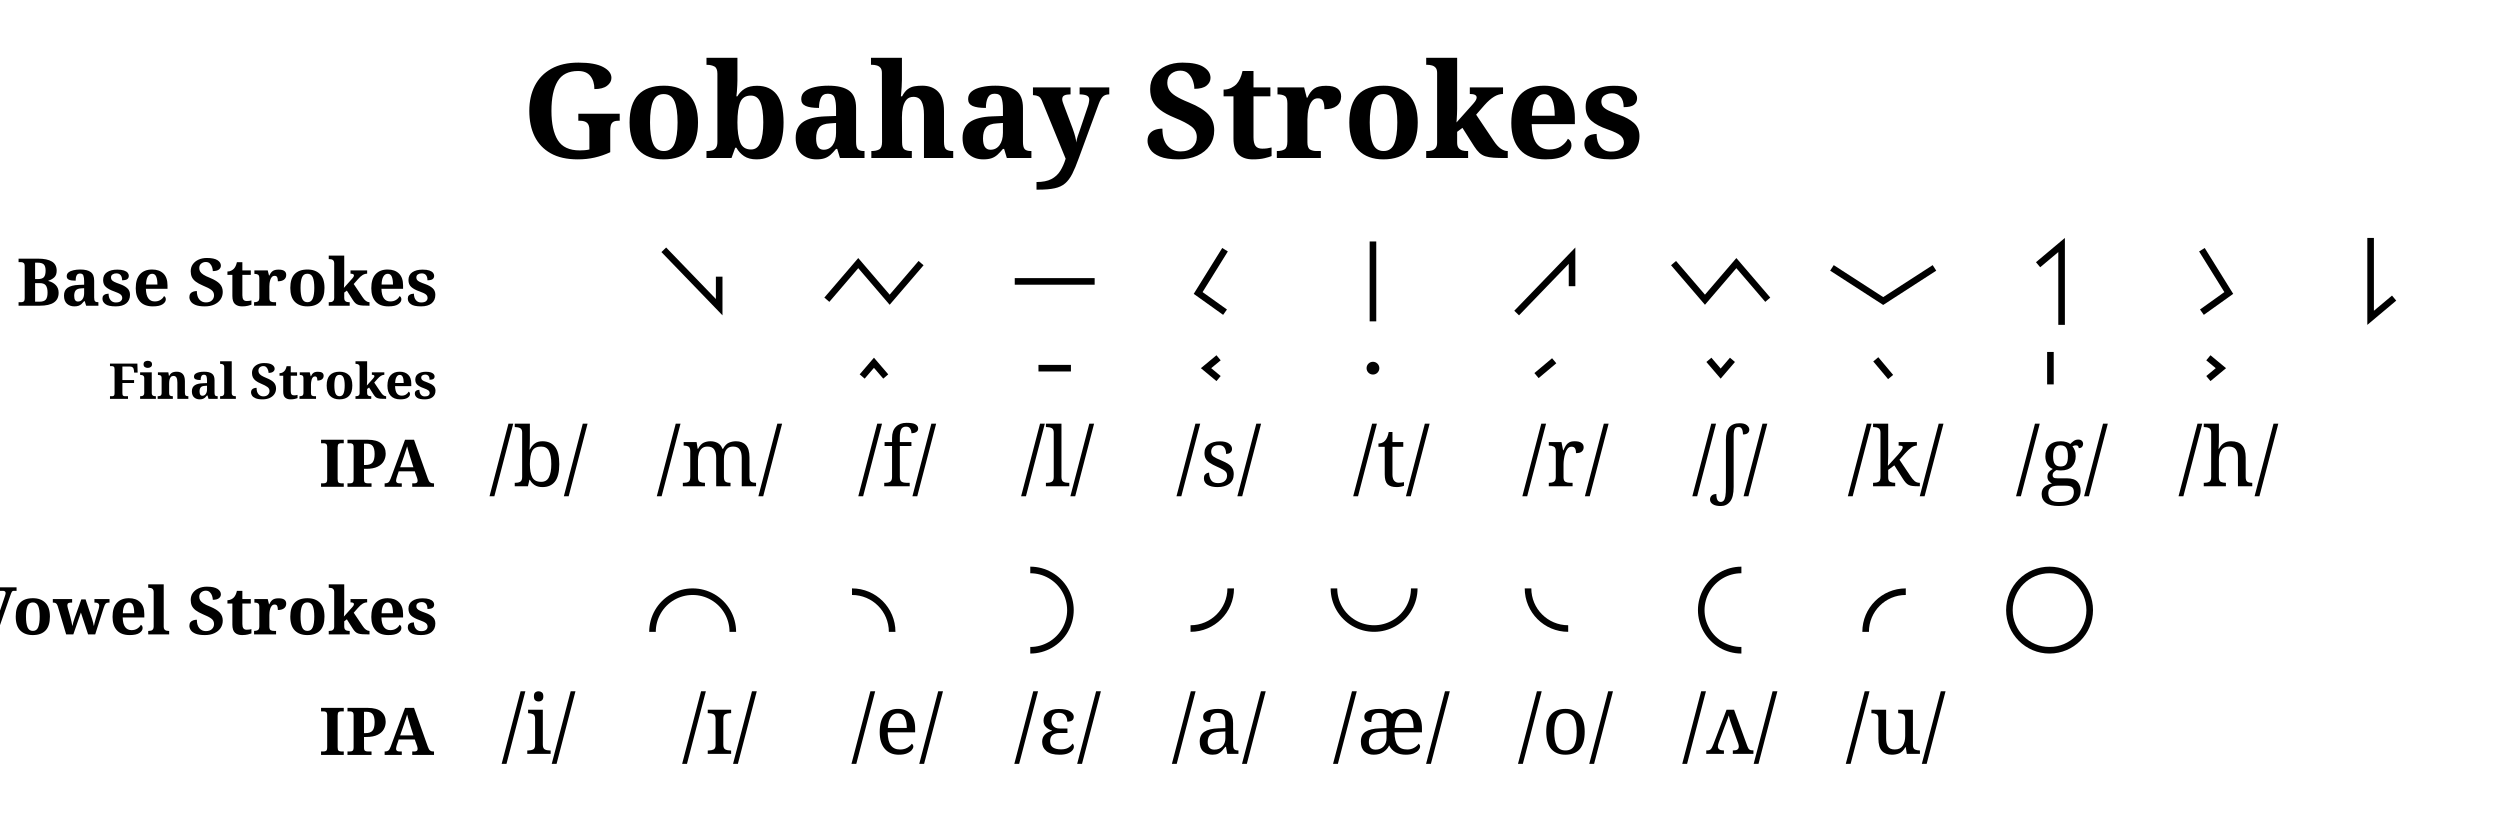
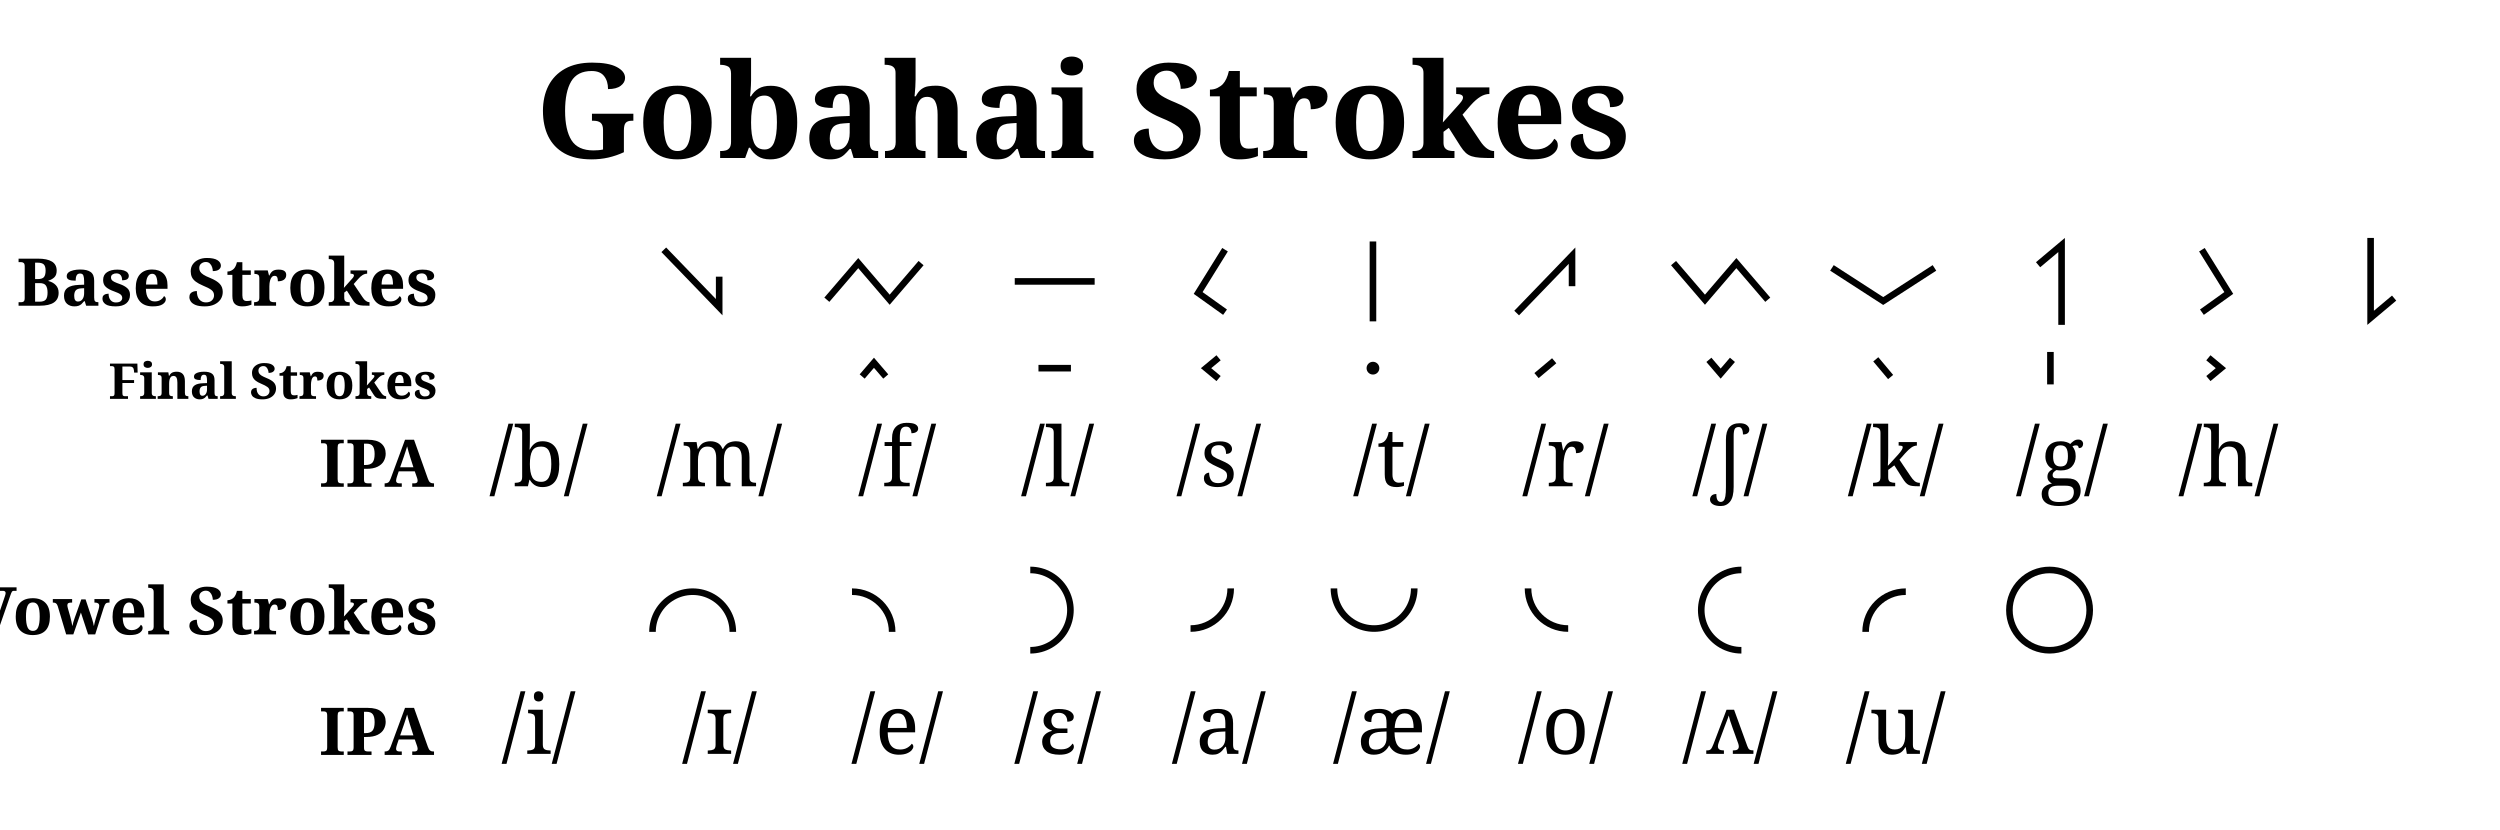
<svg xmlns="http://www.w3.org/2000/svg" width="214.101mm" height="71.025mm" viewBox="0 0 758.624 251.663" id="svg2" version="1.1">
  <defs id="defs4" />
  <g id="layer1" style="display:inline" transform="translate(3.545225,26.01728)">
    <text xml:space="preserve" style="font-style:normal;font-variant:normal;font-weight:normal;font-stretch:normal;font-size:72px;line-height:125%;font-family:DayPosterBlack;-inkscape-font-specification:DayPosterBlack;text-align:center;letter-spacing:0px;word-spacing:0px;text-anchor:middle;fill:#000000;fill-opacity:1;stroke:none;stroke-width:1px;stroke-linecap:butt;stroke-linejoin:miter;stroke-opacity:1" x="372.008" y="21.934" id="text4583">
-       <tspan id="tspan4585" x="372.008" y="21.934" style="font-style:normal;font-variant:normal;font-weight:bold;font-stretch:normal;font-size:40px;font-family:Georgia;-inkscape-font-specification:'Georgia Bold'">Gobahay Strokes</tspan>
+       <tspan id="tspan4585" x="372.008" y="21.934" style="font-style:normal;font-variant:normal;font-weight:bold;font-stretch:normal;font-size:40px;font-family:Georgia;-inkscape-font-specification:'Georgia Bold'">Gobahai Strokes</tspan>
    </text>
    <path style="color:#000000;display:inline;overflow:visible;visibility:visible;fill:none;fill-rule:evenodd;stroke:#000000;stroke-width:2;stroke-linecap:butt;stroke-linejoin:miter;stroke-miterlimit:4;stroke-dasharray:none;stroke-dashoffset:0;stroke-opacity:1;marker:none;enable-background:accumulate" d="m 197.881,49.78 16.81,17.416 0,-9.263" id="path4136" />
    <text xml:space="preserve" style="font-style:normal;font-variant:normal;font-weight:normal;font-stretch:normal;font-size:72px;line-height:125%;font-family:DayPosterBlack;-inkscape-font-specification:DayPosterBlack;text-align:center;letter-spacing:0px;word-spacing:0px;text-anchor:middle;fill:#000000;fill-opacity:1;stroke:none;stroke-width:1px;stroke-linecap:butt;stroke-linejoin:miter;stroke-opacity:1" x="206.676" y="121.54" id="text4274">
      <tspan id="tspan4276" x="206.676" y="121.54" style="font-style:normal;font-variant:normal;font-weight:normal;font-stretch:normal;font-size:25px;font-family:Georgia;-inkscape-font-specification:Georgia">/b/</tspan>
    </text>
    <text id="text4396" y="202.753" x="206.676" style="font-style:normal;font-variant:normal;font-weight:normal;font-stretch:normal;font-size:72px;line-height:125%;font-family:DayPosterBlack;-inkscape-font-specification:DayPosterBlack;text-align:center;letter-spacing:0px;word-spacing:0px;text-anchor:middle;fill:#000000;fill-opacity:1;stroke:none;stroke-width:1px;stroke-linecap:butt;stroke-linejoin:miter;stroke-opacity:1" xml:space="preserve">
      <tspan style="font-style:normal;font-variant:normal;font-weight:normal;font-stretch:normal;font-size:25px;font-family:Georgia;-inkscape-font-specification:Georgia" y="202.753" x="206.676" id="tspan4398">/i/</tspan>
    </text>
    <path style="opacity:0.99;fill:none;fill-opacity:1;fill-rule:nonzero;stroke:#000000;stroke-width:2;stroke-linecap:butt;stroke-linejoin:miter;stroke-miterlimit:4;stroke-dasharray:none;stroke-dashoffset:0;stroke-opacity:1" id="path4378" d="m 218.825,-165.713 a 12.185,12.185 0 0 1 -6.092,10.552 12.185,12.185 0 0 1 -12.185,0 12.185,12.185 0 0 1 -6.092,-10.552" transform="scale(1,-1)" />
    <path style="color:#000000;display:inline;overflow:visible;visibility:visible;fill:none;fill-rule:evenodd;stroke:#000000;stroke-width:2;stroke-linecap:butt;stroke-linejoin:miter;stroke-miterlimit:4;stroke-dasharray:none;stroke-dashoffset:0;stroke-opacity:1;marker:none;enable-background:accumulate" d="m 247.36,64.934 9.531,-11.111 9.531,11.111 9.531,-11.111" id="path4187-4" />
    <text id="text4278" y="121.54" x="261.571" style="font-style:normal;font-variant:normal;font-weight:normal;font-stretch:normal;font-size:72px;line-height:125%;font-family:DayPosterBlack;-inkscape-font-specification:DayPosterBlack;text-align:center;letter-spacing:0px;word-spacing:0px;text-anchor:middle;fill:#000000;fill-opacity:1;stroke:none;stroke-width:1px;stroke-linecap:butt;stroke-linejoin:miter;stroke-opacity:1" xml:space="preserve">
      <tspan style="font-style:normal;font-variant:normal;font-weight:normal;font-stretch:normal;font-size:25px;font-family:Georgia;-inkscape-font-specification:Georgia" y="121.54" x="261.571" id="tspan4280">/m/</tspan>
    </text>
    <text xml:space="preserve" style="font-style:normal;font-variant:normal;font-weight:normal;font-stretch:normal;font-size:72px;line-height:125%;font-family:DayPosterBlack;-inkscape-font-specification:DayPosterBlack;text-align:center;letter-spacing:0px;word-spacing:0px;text-anchor:middle;fill:#000000;fill-opacity:1;stroke:none;stroke-width:1px;stroke-linecap:butt;stroke-linejoin:miter;stroke-opacity:1" x="261.571" y="202.753" id="text4400">
      <tspan id="tspan4402" x="261.571" y="202.753" style="font-style:normal;font-variant:normal;font-weight:normal;font-stretch:normal;font-size:25px;font-family:Georgia;-inkscape-font-specification:Georgia">/ɪ/</tspan>
    </text>
    <path transform="scale(1,-1)" d="m 267.176,-165.713 a 12.185,12.185 0 0 1 -12.185,12.185" id="path4380" style="opacity:0.99;fill:none;fill-opacity:1;fill-rule:nonzero;stroke:#000000;stroke-width:2;stroke-linecap:butt;stroke-linejoin:miter;stroke-miterlimit:4;stroke-dasharray:none;stroke-dashoffset:0;stroke-opacity:1" />
    <path id="path4336-8-5" d="m 258.08,88.232 3.577,-4.17 3.577,4.17" style="color:#000000;display:inline;overflow:visible;visibility:visible;fill:none;fill-rule:evenodd;stroke:#000000;stroke-width:2;stroke-linecap:butt;stroke-linejoin:miter;stroke-miterlimit:4;stroke-dasharray:none;stroke-dashoffset:0;stroke-opacity:1;marker:none;enable-background:accumulate" />
    <path style="color:#000000;display:inline;overflow:visible;visibility:visible;fill:none;fill-rule:evenodd;stroke:#000000;stroke-width:2;stroke-linecap:butt;stroke-linejoin:miter;stroke-miterlimit:4;stroke-dasharray:none;stroke-dashoffset:0;stroke-opacity:1;marker:none;enable-background:accumulate" d="m 304.381,59.378 24.244,0" id="path4136-2" />
    <text xml:space="preserve" style="font-style:normal;font-variant:normal;font-weight:normal;font-stretch:normal;font-size:72px;line-height:125%;font-family:DayPosterBlack;-inkscape-font-specification:DayPosterBlack;text-align:center;letter-spacing:0px;word-spacing:0px;text-anchor:middle;fill:#000000;fill-opacity:1;stroke:none;stroke-width:1px;stroke-linecap:butt;stroke-linejoin:miter;stroke-opacity:1" x="315.514" y="121.54" id="text4282">
      <tspan id="tspan4284" x="315.514" y="121.54" style="font-style:normal;font-variant:normal;font-weight:normal;font-stretch:normal;font-size:25px;font-family:Georgia;-inkscape-font-specification:Georgia">/f/</tspan>
    </text>
    <text id="text4404" y="202.753" x="315.514" style="font-style:normal;font-variant:normal;font-weight:normal;font-stretch:normal;font-size:72px;line-height:125%;font-family:DayPosterBlack;-inkscape-font-specification:DayPosterBlack;text-align:center;letter-spacing:0px;word-spacing:0px;text-anchor:middle;fill:#000000;fill-opacity:1;stroke:none;stroke-width:1px;stroke-linecap:butt;stroke-linejoin:miter;stroke-opacity:1" xml:space="preserve">
      <tspan style="font-style:normal;font-variant:normal;font-weight:normal;font-stretch:normal;font-size:25px;font-family:Georgia;-inkscape-font-specification:Georgia" y="202.753" x="315.514" id="tspan4406">/e/</tspan>
    </text>
    <path transform="matrix(0,1,1,0,0,0)" d="m 171.305,309.092 a 12.185,12.185 0 0 1 -6.092,10.552 12.185,12.185 0 0 1 -12.185,0 12.185,12.185 0 0 1 -6.092,-10.552" id="path4382" style="opacity:0.99;fill:none;fill-opacity:1;fill-rule:nonzero;stroke:#000000;stroke-width:2;stroke-linecap:butt;stroke-linejoin:miter;stroke-miterlimit:4;stroke-dasharray:none;stroke-dashoffset:0;stroke-opacity:1" />
    <path id="path4869-6" d="m 311.579,85.705 9.846,0" style="color:#000000;display:inline;overflow:visible;visibility:visible;fill:none;fill-rule:evenodd;stroke:#000000;stroke-width:2;stroke-linecap:butt;stroke-linejoin:miter;stroke-miterlimit:4;stroke-dasharray:none;stroke-dashoffset:0;stroke-opacity:1;marker:none;enable-background:accumulate" />
    <path style="color:#000000;display:inline;overflow:visible;visibility:visible;fill:none;fill-rule:evenodd;stroke:#000000;stroke-width:2;stroke-linecap:butt;stroke-linejoin:miter;stroke-miterlimit:4;stroke-dasharray:none;stroke-dashoffset:0;stroke-opacity:1;marker:none;enable-background:accumulate" d="m 368.191,49.758 -8.157,13.127 8.157,5.828" id="path4138" />
    <text id="text4286" y="121.54" x="364.183" style="font-style:normal;font-variant:normal;font-weight:normal;font-stretch:normal;font-size:72px;line-height:125%;font-family:DayPosterBlack;-inkscape-font-specification:DayPosterBlack;text-align:center;letter-spacing:0px;word-spacing:0px;text-anchor:middle;fill:#000000;fill-opacity:1;stroke:none;stroke-width:1px;stroke-linecap:butt;stroke-linejoin:miter;stroke-opacity:1" xml:space="preserve">
      <tspan style="font-style:normal;font-variant:normal;font-weight:normal;font-stretch:normal;font-size:25px;font-family:Georgia;-inkscape-font-specification:Georgia" y="121.54" x="364.183" id="tspan4288">/l/</tspan>
    </text>
    <text xml:space="preserve" style="font-style:normal;font-variant:normal;font-weight:normal;font-stretch:normal;font-size:72px;line-height:125%;font-family:DayPosterBlack;-inkscape-font-specification:DayPosterBlack;text-align:center;letter-spacing:0px;word-spacing:0px;text-anchor:middle;fill:#000000;fill-opacity:1;stroke:none;stroke-width:1px;stroke-linecap:butt;stroke-linejoin:miter;stroke-opacity:1" x="364.183" y="202.753" id="text4408">
      <tspan id="tspan4410" x="364.183" y="202.753" style="font-style:normal;font-variant:normal;font-weight:normal;font-stretch:normal;font-size:25px;font-family:Georgia;-inkscape-font-specification:Georgia">/ɛ/</tspan>
    </text>
    <path style="opacity:0.99;fill:none;fill-opacity:1;fill-rule:nonzero;stroke:#000000;stroke-width:2;stroke-linecap:butt;stroke-linejoin:miter;stroke-miterlimit:4;stroke-dasharray:none;stroke-dashoffset:0;stroke-opacity:1" id="path4384" d="m 164.713,357.725 a 12.185,12.185 0 0 1 -12.185,12.185" transform="matrix(0,1,1,0,0,0)" />
    <path id="path4340-4-4" d="m 366.23,82.553 -3.8,3.152 3.8,3.152" style="color:#000000;display:inline;overflow:visible;visibility:visible;fill:none;fill-rule:evenodd;stroke:#000000;stroke-width:2;stroke-linecap:butt;stroke-linejoin:miter;stroke-miterlimit:4;stroke-dasharray:none;stroke-dashoffset:0;stroke-opacity:1;marker:none;enable-background:accumulate" />
    <path style="color:#000000;display:inline;overflow:visible;visibility:visible;fill:none;fill-rule:evenodd;stroke:#000000;stroke-width:2;stroke-linecap:butt;stroke-linejoin:miter;stroke-miterlimit:4;stroke-dasharray:none;stroke-dashoffset:0;stroke-opacity:1;marker:none;enable-background:accumulate" d="m 413.078,71.5 0,-24.244" id="path4136-8-5" />
    <text xml:space="preserve" style="font-style:normal;font-variant:normal;font-weight:normal;font-stretch:normal;font-size:72px;line-height:125%;font-family:DayPosterBlack;-inkscape-font-specification:DayPosterBlack;text-align:center;letter-spacing:0px;word-spacing:0px;text-anchor:middle;fill:#000000;fill-opacity:1;stroke:none;stroke-width:1px;stroke-linecap:butt;stroke-linejoin:miter;stroke-opacity:1" x="413.096" y="121.54" id="text4290">
      <tspan id="tspan4292" x="413.096" y="121.54" style="font-style:normal;font-variant:normal;font-weight:normal;font-stretch:normal;font-size:25px;font-family:Georgia;-inkscape-font-specification:Georgia">/s/</tspan>
    </text>
    <path style="opacity:0.99;fill:none;fill-opacity:1;fill-rule:nonzero;stroke:#000000;stroke-width:2;stroke-linecap:butt;stroke-linejoin:miter;stroke-miterlimit:4;stroke-dasharray:none;stroke-dashoffset:0;stroke-opacity:1" id="path4386" d="m -401.241,152.528 a 12.185,12.185 0 0 1 -6.092,10.552 12.185,12.185 0 0 1 -12.185,0 12.185,12.185 0 0 1 -6.092,-10.552" transform="scale(-1,1)" />
    <text id="text4423" y="202.753" x="413.096" style="font-style:normal;font-variant:normal;font-weight:normal;font-stretch:normal;font-size:72px;line-height:125%;font-family:DayPosterBlack;-inkscape-font-specification:DayPosterBlack;text-align:center;letter-spacing:0px;word-spacing:0px;text-anchor:middle;fill:#000000;fill-opacity:1;stroke:none;stroke-width:1px;stroke-linecap:butt;stroke-linejoin:miter;stroke-opacity:1" xml:space="preserve">
      <tspan style="font-style:normal;font-variant:normal;font-weight:normal;font-stretch:normal;font-size:25px;font-family:Georgia;-inkscape-font-specification:Georgia" y="202.753" x="413.096" id="tspan4425">/a/</tspan>
    </text>
    <circle style="opacity:0.99;fill:#000000;fill-opacity:1;fill-rule:nonzero;stroke:none;stroke-width:2;stroke-linecap:butt;stroke-linejoin:miter;stroke-miterlimit:4;stroke-dasharray:none;stroke-dashoffset:0;stroke-opacity:1" id="path4356-2-6" cx="413.078" cy="85.705" r="1.937" />
    <text id="text4294" y="121.54" x="465.476" style="font-style:normal;font-variant:normal;font-weight:normal;font-stretch:normal;font-size:72px;line-height:125%;font-family:DayPosterBlack;-inkscape-font-specification:DayPosterBlack;text-align:center;letter-spacing:0px;word-spacing:0px;text-anchor:middle;fill:#000000;fill-opacity:1;stroke:none;stroke-width:1px;stroke-linecap:butt;stroke-linejoin:miter;stroke-opacity:1" xml:space="preserve">
      <tspan style="font-style:normal;font-variant:normal;font-weight:normal;font-stretch:normal;font-size:25px;font-family:Georgia;-inkscape-font-specification:Georgia" y="121.54" x="465.476" id="tspan4296">/t/</tspan>
    </text>
    <path transform="scale(-1,1)" d="m -460.134,152.528 a 12.185,12.185 0 0 1 -12.185,12.185" id="path4388" style="opacity:0.99;fill:none;fill-opacity:1;fill-rule:nonzero;stroke:#000000;stroke-width:2;stroke-linecap:butt;stroke-linejoin:miter;stroke-miterlimit:4;stroke-dasharray:none;stroke-dashoffset:0;stroke-opacity:1" />
    <text xml:space="preserve" style="font-style:normal;font-variant:normal;font-weight:normal;font-stretch:normal;font-size:72px;line-height:125%;font-family:DayPosterBlack;-inkscape-font-specification:DayPosterBlack;text-align:center;letter-spacing:0px;word-spacing:0px;text-anchor:middle;fill:#000000;fill-opacity:1;stroke:none;stroke-width:1px;stroke-linecap:butt;stroke-linejoin:miter;stroke-opacity:1" x="465.476" y="202.753" id="text4427">
      <tspan id="tspan4429" x="465.476" y="202.753" style="font-style:normal;font-variant:normal;font-weight:normal;font-stretch:normal;font-size:25px;font-family:Georgia;-inkscape-font-specification:Georgia">/æ/</tspan>
    </text>
    <path style="color:#000000;display:inline;overflow:visible;visibility:visible;fill:none;fill-rule:evenodd;stroke:#000000;stroke-width:2;stroke-linecap:butt;stroke-linejoin:miter;stroke-miterlimit:4;stroke-dasharray:none;stroke-dashoffset:0;stroke-opacity:1;marker:none;enable-background:accumulate" d="m 504.292,53.823 9.531,11.111 9.531,-11.111 9.531,11.111" id="path4187" />
    <text xml:space="preserve" style="font-style:normal;font-variant:normal;font-weight:normal;font-stretch:normal;font-size:72px;line-height:125%;font-family:DayPosterBlack;-inkscape-font-specification:DayPosterBlack;text-align:center;letter-spacing:0px;word-spacing:0px;text-anchor:middle;fill:#000000;fill-opacity:1;stroke:none;stroke-width:1px;stroke-linecap:butt;stroke-linejoin:miter;stroke-opacity:1" x="518.296" y="121.54" id="text4298">
      <tspan id="tspan4300" x="518.296" y="121.54" style="font-style:normal;font-variant:normal;font-weight:normal;font-stretch:normal;font-size:25px;font-family:Georgia;-inkscape-font-specification:Georgia">/r/</tspan>
    </text>
    <path transform="matrix(0,-1,-1,0,0,0)" d="m -146.936,-524.882 a 12.185,12.185 0 0 1 -6.092,10.552 12.185,12.185 0 0 1 -12.185,0 12.185,12.185 0 0 1 -6.092,-10.552" id="path4390" style="opacity:0.99;fill:none;fill-opacity:1;fill-rule:nonzero;stroke:#000000;stroke-width:2;stroke-linecap:butt;stroke-linejoin:miter;stroke-miterlimit:4;stroke-dasharray:none;stroke-dashoffset:0;stroke-opacity:1" />
    <text id="text4431" y="202.753" x="518.296" style="font-style:normal;font-variant:normal;font-weight:normal;font-stretch:normal;font-size:72px;line-height:125%;font-family:DayPosterBlack;-inkscape-font-specification:DayPosterBlack;text-align:center;letter-spacing:0px;word-spacing:0px;text-anchor:middle;fill:#000000;fill-opacity:1;stroke:none;stroke-width:1px;stroke-linecap:butt;stroke-linejoin:miter;stroke-opacity:1" xml:space="preserve">
      <tspan style="font-style:normal;font-variant:normal;font-weight:normal;font-stretch:normal;font-size:25px;font-family:Georgia;-inkscape-font-specification:Georgia" y="202.753" x="518.296" id="tspan4433">/o/</tspan>
    </text>
    <path id="path4336-8-0-9" d="m 515.012,83.178 3.577,4.17 3.577,-4.17" style="color:#000000;display:inline;overflow:visible;visibility:visible;fill:none;fill-rule:evenodd;stroke:#000000;stroke-width:2;stroke-linecap:butt;stroke-linejoin:miter;stroke-miterlimit:4;stroke-dasharray:none;stroke-dashoffset:0;stroke-opacity:1;marker:none;enable-background:accumulate" />
    <path style="color:#000000;display:inline;overflow:visible;visibility:visible;fill:none;fill-rule:evenodd;stroke:#000000;stroke-width:2;stroke-linecap:butt;stroke-linejoin:miter;stroke-miterlimit:4;stroke-dasharray:none;stroke-dashoffset:0;stroke-opacity:1;marker:none;enable-background:accumulate" d="M 583.464,55.277 567.911,65.329 552.358,55.277" id="path4136-2-6" />
    <text id="text4302" y="121.54" x="568.161" style="font-style:normal;font-variant:normal;font-weight:normal;font-stretch:normal;font-size:72px;line-height:125%;font-family:DayPosterBlack;-inkscape-font-specification:DayPosterBlack;text-align:center;letter-spacing:0px;word-spacing:0px;text-anchor:middle;fill:#000000;fill-opacity:1;stroke:none;stroke-width:1px;stroke-linecap:butt;stroke-linejoin:miter;stroke-opacity:1" xml:space="preserve">
      <tspan style="font-style:normal;font-variant:normal;font-weight:normal;font-stretch:normal;font-size:25px;font-family:Georgia;-inkscape-font-specification:Georgia" y="121.54" x="568.161" id="tspan4304">/ʃ/</tspan>
    </text>
    <path style="opacity:0.99;fill:none;fill-opacity:1;fill-rule:nonzero;stroke:#000000;stroke-width:2;stroke-linecap:butt;stroke-linejoin:miter;stroke-miterlimit:4;stroke-dasharray:none;stroke-dashoffset:0;stroke-opacity:1" id="path4392" d="m -153.528,-574.766 a 12.185,12.185 0 0 1 -12.185,12.185" transform="matrix(0,-1,-1,0,0,0)" />
    <text xml:space="preserve" style="font-style:normal;font-variant:normal;font-weight:normal;font-stretch:normal;font-size:72px;line-height:125%;font-family:DayPosterBlack;-inkscape-font-specification:DayPosterBlack;text-align:center;letter-spacing:0px;word-spacing:0px;text-anchor:middle;fill:#000000;fill-opacity:1;stroke:none;stroke-width:1px;stroke-linecap:butt;stroke-linejoin:miter;stroke-opacity:1" x="568.161" y="202.753" id="text4435">
      <tspan id="tspan4437" x="568.161" y="202.753" style="font-style:normal;font-variant:normal;font-weight:normal;font-stretch:normal;font-size:25px;font-family:Georgia;-inkscape-font-specification:Georgia">/ʌ/</tspan>
    </text>
    <path style="color:#000000;display:inline;overflow:visible;visibility:visible;fill:none;fill-rule:evenodd;stroke:#000000;stroke-width:2;stroke-linecap:butt;stroke-linejoin:miter;stroke-miterlimit:4;stroke-dasharray:none;stroke-dashoffset:0;stroke-opacity:1;marker:none;enable-background:accumulate" d="m 622.044,72.572 0,-24.244 -7.134,5.986" id="path4136-8" />
    <text xml:space="preserve" style="font-style:normal;font-variant:normal;font-weight:normal;font-stretch:normal;font-size:72px;line-height:125%;font-family:DayPosterBlack;-inkscape-font-specification:DayPosterBlack;text-align:center;letter-spacing:0px;word-spacing:0px;text-anchor:middle;fill:#000000;fill-opacity:1;stroke:none;stroke-width:1px;stroke-linecap:butt;stroke-linejoin:miter;stroke-opacity:1" x="618.491" y="121.54" id="text4306">
      <tspan id="tspan4308" x="618.491" y="121.54" style="font-style:normal;font-variant:normal;font-weight:normal;font-stretch:normal;font-size:25px;font-family:Georgia;-inkscape-font-specification:Georgia">/k/</tspan>
    </text>
    <circle style="opacity:0.99;fill:none;fill-opacity:1;fill-rule:nonzero;stroke:#000000;stroke-width:2;stroke-linecap:butt;stroke-linejoin:miter;stroke-miterlimit:4;stroke-dasharray:none;stroke-dashoffset:0;stroke-opacity:1" id="path4394" transform="matrix(0,-1,-1,0,0,0)" cx="-159.121" cy="-618.393" r="12.185" />
    <text id="text4439" y="202.753" x="618.491" style="font-style:normal;font-variant:normal;font-weight:normal;font-stretch:normal;font-size:72px;line-height:125%;font-family:DayPosterBlack;-inkscape-font-specification:DayPosterBlack;text-align:center;letter-spacing:0px;word-spacing:0px;text-anchor:middle;fill:#000000;fill-opacity:1;stroke:none;stroke-width:1px;stroke-linecap:butt;stroke-linejoin:miter;stroke-opacity:1" xml:space="preserve">
      <tspan style="font-style:normal;font-variant:normal;font-weight:normal;font-stretch:normal;font-size:25px;font-family:Georgia;-inkscape-font-specification:Georgia" y="202.753" x="618.491" id="tspan4441">/u/</tspan>
    </text>
    <path style="color:#000000;display:inline;overflow:visible;visibility:visible;fill:none;fill-rule:evenodd;stroke:#000000;stroke-width:2;stroke-linecap:butt;stroke-linejoin:miter;stroke-miterlimit:4;stroke-dasharray:none;stroke-dashoffset:0;stroke-opacity:1;marker:none;enable-background:accumulate" d="m 664.622,49.758 8.157,13.127 -8.157,5.828" id="path4138-3" />
    <text id="text4310" y="121.54" x="668.942" style="font-style:normal;font-variant:normal;font-weight:normal;font-stretch:normal;font-size:72px;line-height:125%;font-family:DayPosterBlack;-inkscape-font-specification:DayPosterBlack;text-align:center;letter-spacing:0px;word-spacing:0px;text-anchor:middle;fill:#000000;fill-opacity:1;stroke:none;stroke-width:1px;stroke-linecap:butt;stroke-linejoin:miter;stroke-opacity:1" xml:space="preserve">
      <tspan style="font-style:normal;font-variant:normal;font-weight:normal;font-stretch:normal;font-size:25px;font-family:Georgia;-inkscape-font-specification:Georgia" y="121.54" x="668.942" id="tspan4312">/g/</tspan>
    </text>
    <path id="path4340-4-9-4" d="m 666.584,82.553 3.8,3.152 -3.8,3.152" style="color:#000000;display:inline;overflow:visible;visibility:visible;fill:none;fill-rule:evenodd;stroke:#000000;stroke-width:2;stroke-linecap:butt;stroke-linejoin:miter;stroke-miterlimit:4;stroke-dasharray:none;stroke-dashoffset:0;stroke-opacity:1;marker:none;enable-background:accumulate" />
    <path style="color:#000000;display:inline;overflow:visible;visibility:visible;fill:none;fill-rule:evenodd;stroke:#000000;stroke-width:2;stroke-linecap:butt;stroke-linejoin:miter;stroke-miterlimit:4;stroke-dasharray:none;stroke-dashoffset:0;stroke-opacity:1;marker:none;enable-background:accumulate" d="m 715.816,46.184 0,24.244 7.134,-5.986" id="path4136-8-2" />
    <text xml:space="preserve" style="font-style:normal;font-variant:normal;font-weight:normal;font-stretch:normal;font-size:72px;line-height:125%;font-family:DayPosterBlack;-inkscape-font-specification:DayPosterBlack;text-align:center;letter-spacing:0px;word-spacing:0px;text-anchor:middle;fill:#000000;fill-opacity:1;stroke:none;stroke-width:1px;stroke-linecap:butt;stroke-linejoin:miter;stroke-opacity:1" x="719.467" y="121.54" id="text4314">
      <tspan id="tspan4316" x="719.467" y="121.54" style="font-style:normal;font-variant:normal;font-weight:normal;font-stretch:normal;font-size:25px;font-family:Georgia;-inkscape-font-specification:Georgia">/h/</tspan>
    </text>
    <text xml:space="preserve" style="font-style:normal;font-variant:normal;font-weight:normal;font-stretch:normal;font-size:25px;line-height:125%;font-family:DayPosterBlack;-inkscape-font-specification:DayPosterBlack;text-align:center;letter-spacing:0px;word-spacing:0px;text-anchor:middle;fill:#000000;fill-opacity:1;stroke:none;stroke-width:1px;stroke-linecap:butt;stroke-linejoin:miter;stroke-opacity:1" x="161.867" y="66.751" id="text9074">
      <tspan id="tspan9076" x="161.867" y="66.751" style="font-style:normal;font-variant:normal;font-weight:bold;font-stretch:normal;font-size:20px;font-family:Georgia;-inkscape-font-specification:'Georgia Bold';text-align:end;text-anchor:end">Base Strokes</tspan>
    </text>
    <text id="text9078" y="95.011" x="161.703" style="font-style:normal;font-variant:normal;font-weight:normal;font-stretch:normal;font-size:25px;line-height:125%;font-family:DayPosterBlack;-inkscape-font-specification:DayPosterBlack;text-align:center;letter-spacing:0px;word-spacing:0px;text-anchor:middle;fill:#000000;fill-opacity:1;stroke:none;stroke-width:1px;stroke-linecap:butt;stroke-linejoin:miter;stroke-opacity:1" xml:space="preserve">
      <tspan style="font-style:normal;font-variant:normal;font-weight:bold;font-stretch:normal;font-size:15px;font-family:Georgia;-inkscape-font-specification:'Georgia Bold';text-align:end;text-anchor:end" y="95.011" x="161.703" id="tspan9080">Final Strokes</tspan>
    </text>
    <text id="text9082" y="121.706" x="160.656" style="font-style:normal;font-variant:normal;font-weight:normal;font-stretch:normal;font-size:25px;line-height:125%;font-family:DayPosterBlack;-inkscape-font-specification:DayPosterBlack;text-align:center;letter-spacing:0px;word-spacing:0px;text-anchor:middle;fill:#000000;fill-opacity:1;stroke:none;stroke-width:1px;stroke-linecap:butt;stroke-linejoin:miter;stroke-opacity:1" xml:space="preserve">
      <tspan style="font-style:normal;font-variant:normal;font-weight:bold;font-stretch:normal;font-size:20px;font-family:Georgia;-inkscape-font-specification:'Georgia Bold';text-align:end;text-anchor:end" y="121.706" x="160.656" id="tspan9084">IPA</tspan>
    </text>
    <text id="text9165" y="166.494" x="161.867" style="font-style:normal;font-variant:normal;font-weight:normal;font-stretch:normal;font-size:25px;line-height:125%;font-family:DayPosterBlack;-inkscape-font-specification:DayPosterBlack;text-align:center;letter-spacing:0px;word-spacing:0px;text-anchor:middle;fill:#000000;fill-opacity:1;stroke:none;stroke-width:1px;stroke-linecap:butt;stroke-linejoin:miter;stroke-opacity:1" xml:space="preserve">
      <tspan style="font-style:normal;font-variant:normal;font-weight:bold;font-stretch:normal;font-size:20px;font-family:Georgia;-inkscape-font-specification:'Georgia Bold';text-align:end;text-anchor:end" y="166.494" x="161.867" id="tspan9167">Vowel Strokes</tspan>
    </text>
    <text xml:space="preserve" style="font-style:normal;font-variant:normal;font-weight:normal;font-stretch:normal;font-size:25px;line-height:125%;font-family:DayPosterBlack;-inkscape-font-specification:DayPosterBlack;text-align:center;letter-spacing:0px;word-spacing:0px;text-anchor:middle;fill:#000000;fill-opacity:1;stroke:none;stroke-width:1px;stroke-linecap:butt;stroke-linejoin:miter;stroke-opacity:1" x="160.656" y="203.072" id="text9169">
      <tspan id="tspan9171" x="160.656" y="203.072" style="font-style:normal;font-variant:normal;font-weight:bold;font-stretch:normal;font-size:20px;font-family:Georgia;-inkscape-font-specification:'Georgia Bold';text-align:end;text-anchor:end">IPA</tspan>
    </text>
    <path style="color:#000000;display:inline;overflow:visible;visibility:visible;fill:none;fill-rule:evenodd;stroke:#000000;stroke-width:2;stroke-linecap:butt;stroke-linejoin:miter;stroke-miterlimit:4;stroke-dasharray:none;stroke-dashoffset:0;stroke-opacity:1;marker:none;enable-background:accumulate" d="m 456.681,68.977 16.81,-17.416 0,9.263" id="path4136-1" />
    <path id="path4333-7-2-6-9" d="m 462.708,87.956 5.366,-4.503" style="color:#000000;display:inline;overflow:visible;visibility:visible;fill:none;fill-rule:evenodd;stroke:#000000;stroke-width:2;stroke-linecap:butt;stroke-linejoin:miter;stroke-miterlimit:4;stroke-dasharray:none;stroke-dashoffset:0;stroke-opacity:1;marker:none;enable-background:accumulate" />
    <path id="path4869-6-0" d="m 618.655,80.782 0,9.846" style="color:#000000;display:inline;overflow:visible;visibility:visible;fill:none;fill-rule:evenodd;stroke:#000000;stroke-width:2;stroke-linecap:butt;stroke-linejoin:miter;stroke-miterlimit:4;stroke-dasharray:none;stroke-dashoffset:0;stroke-opacity:1;marker:none;enable-background:accumulate" />
    <path id="path4333-7-1" d="m 570.162,88.388 -4.503,-5.366" style="color:#000000;display:inline;overflow:visible;visibility:visible;fill:none;fill-rule:evenodd;stroke:#000000;stroke-width:2;stroke-linecap:butt;stroke-linejoin:miter;stroke-miterlimit:4;stroke-dasharray:none;stroke-dashoffset:0;stroke-opacity:1;marker:none;enable-background:accumulate" />
  </g>
</svg>
